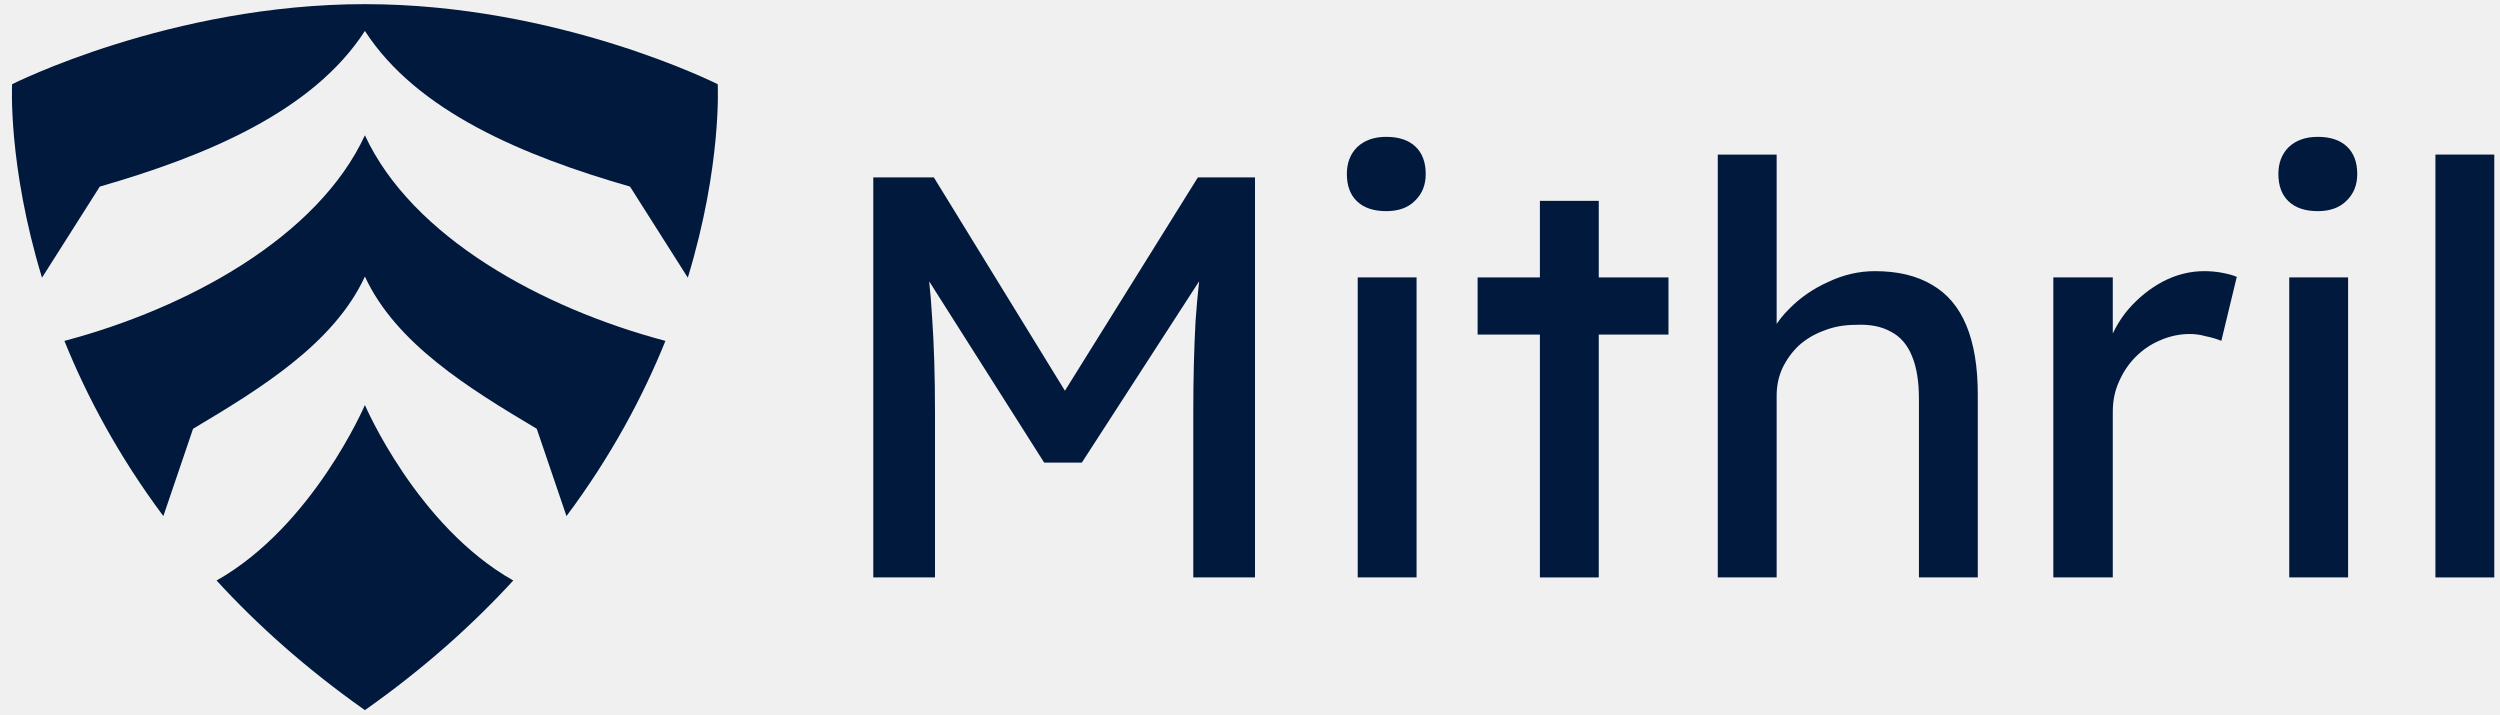
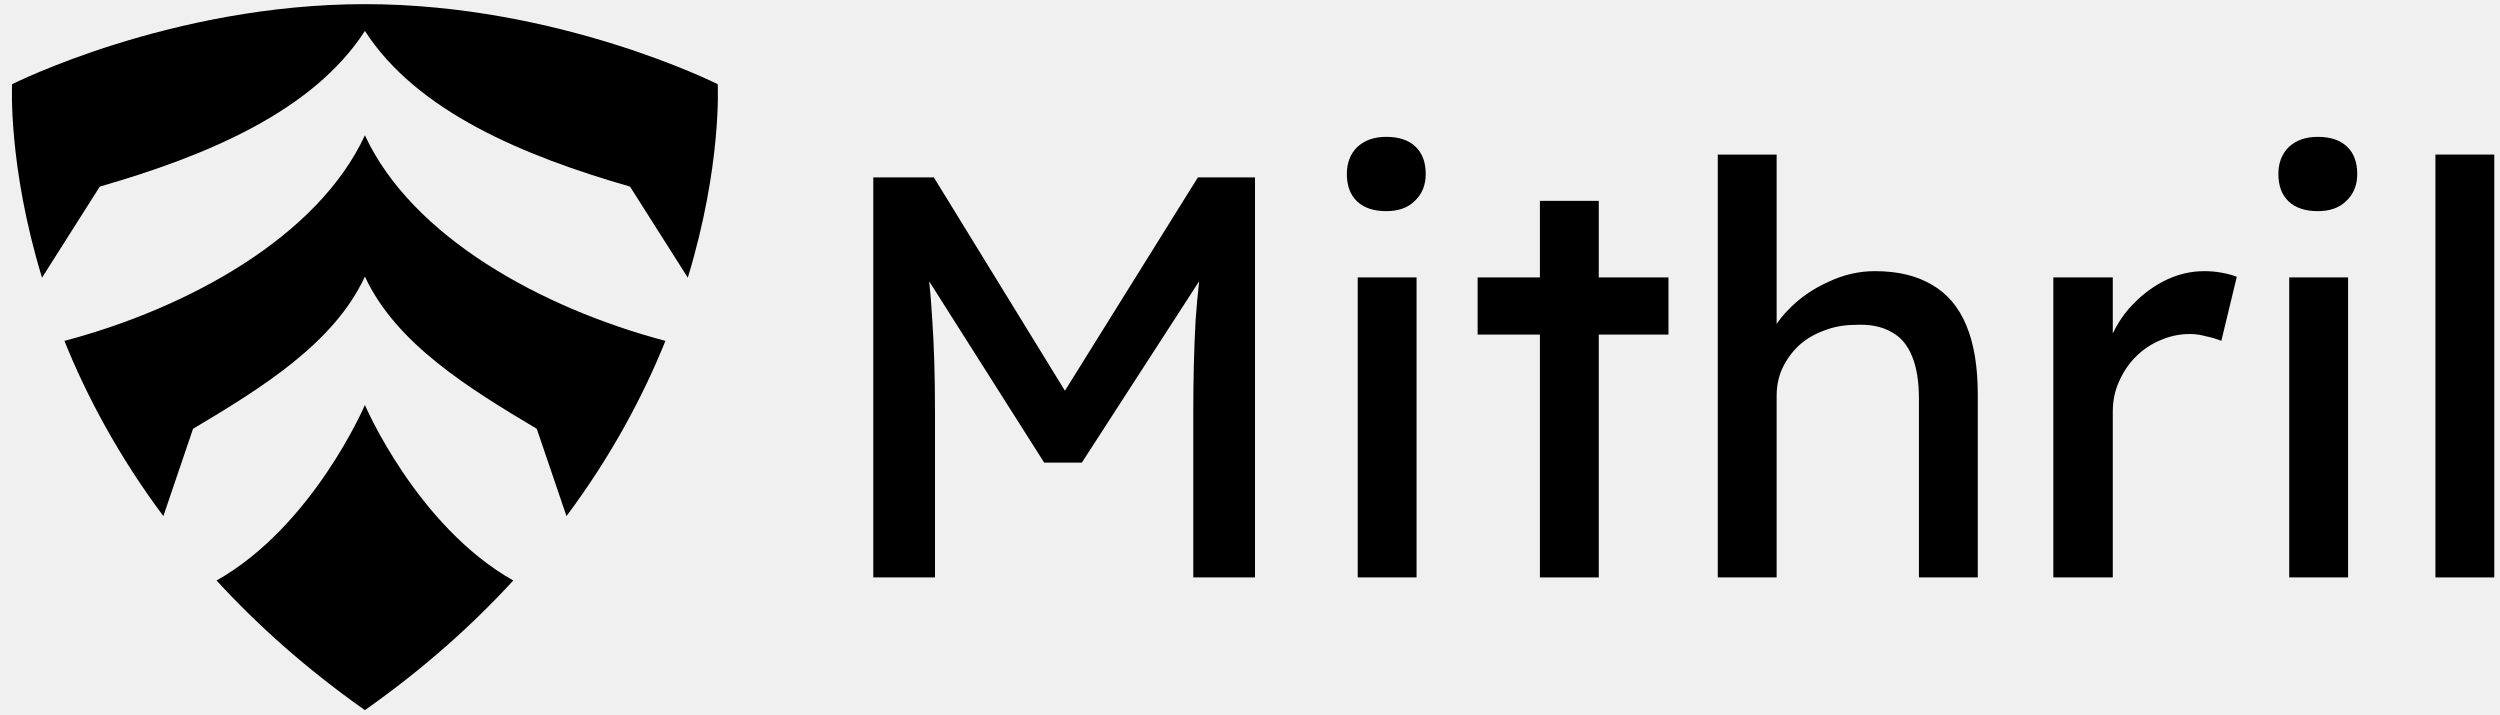
<svg xmlns="http://www.w3.org/2000/svg" width="105" height="30" viewBox="0 0 105 30" fill="none">
-   <path d="M15.326 17.011C15.326 17.011 13.152 22.092 9.096 24.381C10.809 26.25 12.863 28.09 15.326 29.826C17.789 28.09 19.843 26.25 21.557 24.381C17.5 22.092 15.326 17.011 15.326 17.011Z" fill="#01193C" />
-   <path d="M15.326 5.682C13.354 9.949 7.898 12.943 2.705 14.317C3.64 16.633 4.973 19.146 6.861 21.676L8.108 18.009C10.967 16.306 14.028 14.424 15.326 11.615C15.326 11.615 15.327 11.615 15.326 11.615C16.625 14.424 19.685 16.306 22.544 18.009L23.792 21.676C25.68 19.146 27.013 16.633 27.948 14.317C22.754 12.943 17.299 9.949 15.326 5.682Z" fill="#01193C" />
-   <path d="M30.145 3.537C30.145 3.537 23.478 0.174 15.326 0.174V0.174L15.326 0.174C7.174 0.174 0.508 3.537 0.508 3.537C0.508 3.537 0.323 6.926 1.764 11.662L4.191 7.837C8.665 6.549 13.146 4.679 15.326 1.299C17.506 4.679 21.986 6.549 26.461 7.837L28.888 11.662C30.33 6.926 30.144 3.537 30.144 3.537H30.145Z" fill="#01193C" />
-   <path d="M102.288 24.252V6.492H104.76V24.252H102.288Z" fill="#01193C" />
-   <path d="M96.148 24.252V11.652H98.62V24.252H96.148ZM97.348 8.868C96.82 8.868 96.412 8.732 96.124 8.46C95.836 8.188 95.692 7.804 95.692 7.308C95.692 6.844 95.836 6.468 96.124 6.18C96.428 5.892 96.836 5.748 97.348 5.748C97.876 5.748 98.284 5.884 98.572 6.156C98.86 6.428 99.004 6.812 99.004 7.308C99.004 7.772 98.852 8.148 98.548 8.436C98.26 8.724 97.86 8.868 97.348 8.868Z" fill="#01193C" />
-   <path d="M86.24 24.252V11.652H88.737V15.612L88.496 14.652C88.672 14.044 88.969 13.492 89.385 12.996C89.817 12.5 90.305 12.108 90.849 11.82C91.409 11.532 91.984 11.388 92.576 11.388C92.849 11.388 93.105 11.412 93.344 11.46C93.6 11.508 93.8 11.564 93.945 11.628L93.296 14.316C93.105 14.236 92.888 14.172 92.648 14.124C92.424 14.06 92.201 14.028 91.977 14.028C91.544 14.028 91.129 14.116 90.728 14.292C90.344 14.452 90.001 14.684 89.697 14.988C89.409 15.276 89.177 15.62 89.001 16.02C88.825 16.404 88.737 16.828 88.737 17.292V24.252H86.24Z" fill="#01193C" />
-   <path d="M72.147 24.252V6.492H74.619V14.244L74.187 14.532C74.347 13.972 74.659 13.46 75.123 12.996C75.587 12.516 76.139 12.132 76.779 11.844C77.419 11.54 78.075 11.388 78.747 11.388C79.707 11.388 80.507 11.58 81.147 11.964C81.787 12.332 82.267 12.9 82.587 13.668C82.907 14.436 83.067 15.404 83.067 16.572V24.252H80.595V16.74C80.595 16.02 80.499 15.428 80.307 14.964C80.115 14.484 79.819 14.14 79.419 13.932C79.019 13.708 78.523 13.612 77.931 13.644C77.451 13.644 77.011 13.724 76.611 13.884C76.211 14.028 75.859 14.236 75.555 14.508C75.267 14.78 75.035 15.1 74.859 15.468C74.699 15.82 74.619 16.204 74.619 16.62V24.252H73.395C73.187 24.252 72.979 24.252 72.771 24.252C72.563 24.252 72.355 24.252 72.147 24.252Z" fill="#01193C" />
-   <path d="M64.676 24.252V8.436H67.148V24.252H64.676ZM62.06 14.052V11.652H70.076V14.052H62.06Z" fill="#01193C" />
-   <path d="M57.024 24.252V11.652H59.496V24.252H57.024ZM58.224 8.868C57.696 8.868 57.288 8.732 57 8.46C56.712 8.188 56.568 7.804 56.568 7.308C56.568 6.844 56.712 6.468 57 6.18C57.304 5.892 57.712 5.748 58.224 5.748C58.752 5.748 59.16 5.884 59.448 6.156C59.736 6.428 59.88 6.812 59.88 7.308C59.88 7.772 59.728 8.148 59.424 8.436C59.136 8.724 58.736 8.868 58.224 8.868Z" fill="#01193C" />
-   <path d="M36.678 24.252V7.452H39.222L45.342 17.412L44.118 17.388L50.31 7.452H52.71V24.252H50.118V17.364C50.118 15.924 50.15 14.628 50.214 13.476C50.294 12.324 50.422 11.18 50.598 10.044L50.934 10.932L45.438 19.428H43.854L38.526 11.028L38.79 10.044C38.966 11.116 39.086 12.22 39.15 13.356C39.23 14.476 39.27 15.812 39.27 17.364V24.252H36.678Z" fill="#01193C" />
+   <style>
+     .cls-1 {
+       fill: #000;
+       stroke-width: 0px;
+     }
+     @media (prefers-color-scheme: dark) {
+       .cls-1 {
+         fill: white;
+         stroke-width: 0px;
+       }
+     }
+   </style>
+   <path class="cls-1" d="M15.326 17.011C15.326 17.011 13.152 22.092 9.096 24.381C10.809 26.25 12.863 28.09 15.326 29.826C17.789 28.09 19.843 26.25 21.557 24.381C17.5 22.092 15.326 17.011 15.326 17.011Z" />
+   <path class="cls-1" d="M15.326 5.682C13.354 9.949 7.898 12.943 2.705 14.317C3.64 16.633 4.973 19.146 6.861 21.676L8.108 18.009C10.967 16.306 14.028 14.424 15.326 11.615C15.326 11.615 15.327 11.615 15.326 11.615C16.625 14.424 19.685 16.306 22.544 18.009L23.792 21.676C25.68 19.146 27.013 16.633 27.948 14.317C22.754 12.943 17.299 9.949 15.326 5.682Z" />
+   <path class="cls-1" d="M30.145 3.537C30.145 3.537 23.478 0.174 15.326 0.174V0.174L15.326 0.174C7.174 0.174 0.508 3.537 0.508 3.537C0.508 3.537 0.323 6.926 1.764 11.662L4.191 7.837C8.665 6.549 13.146 4.679 15.326 1.299C17.506 4.679 21.986 6.549 26.461 7.837L28.888 11.662C30.33 6.926 30.144 3.537 30.144 3.537H30.145Z" />
+   <path class="cls-1" d="M102.288 24.252V6.492H104.76V24.252H102.288Z" />
+   <path class="cls-1" d="M96.148 24.252V11.652H98.62V24.252H96.148ZM97.348 8.868C96.82 8.868 96.412 8.732 96.124 8.46C95.836 8.188 95.692 7.804 95.692 7.308C95.692 6.844 95.836 6.468 96.124 6.18C96.428 5.892 96.836 5.748 97.348 5.748C97.876 5.748 98.284 5.884 98.572 6.156C98.86 6.428 99.004 6.812 99.004 7.308C99.004 7.772 98.852 8.148 98.548 8.436C98.26 8.724 97.86 8.868 97.348 8.868Z" />
+   <path class="cls-1" d="M86.24 24.252V11.652H88.737V15.612L88.496 14.652C88.672 14.044 88.969 13.492 89.385 12.996C89.817 12.5 90.305 12.108 90.849 11.82C91.409 11.532 91.984 11.388 92.576 11.388C92.849 11.388 93.105 11.412 93.344 11.46C93.6 11.508 93.8 11.564 93.945 11.628L93.296 14.316C93.105 14.236 92.888 14.172 92.648 14.124C92.424 14.06 92.201 14.028 91.977 14.028C91.544 14.028 91.129 14.116 90.728 14.292C90.344 14.452 90.001 14.684 89.697 14.988C89.409 15.276 89.177 15.62 89.001 16.02C88.825 16.404 88.737 16.828 88.737 17.292V24.252H86.24Z" />
+   <path class="cls-1" d="M72.147 24.252V6.492H74.619V14.244L74.187 14.532C74.347 13.972 74.659 13.46 75.123 12.996C75.587 12.516 76.139 12.132 76.779 11.844C77.419 11.54 78.075 11.388 78.747 11.388C79.707 11.388 80.507 11.58 81.147 11.964C81.787 12.332 82.267 12.9 82.587 13.668C82.907 14.436 83.067 15.404 83.067 16.572V24.252H80.595V16.74C80.595 16.02 80.499 15.428 80.307 14.964C80.115 14.484 79.819 14.14 79.419 13.932C79.019 13.708 78.523 13.612 77.931 13.644C77.451 13.644 77.011 13.724 76.611 13.884C76.211 14.028 75.859 14.236 75.555 14.508C75.267 14.78 75.035 15.1 74.859 15.468C74.699 15.82 74.619 16.204 74.619 16.62V24.252H73.395C73.187 24.252 72.979 24.252 72.771 24.252C72.563 24.252 72.355 24.252 72.147 24.252Z" />
+   <path class="cls-1" d="M64.676 24.252V8.436H67.148V24.252H64.676ZM62.06 14.052V11.652H70.076V14.052H62.06Z" />
+   <path class="cls-1" d="M57.024 24.252V11.652H59.496V24.252H57.024ZM58.224 8.868C57.696 8.868 57.288 8.732 57 8.46C56.712 8.188 56.568 7.804 56.568 7.308C56.568 6.844 56.712 6.468 57 6.18C57.304 5.892 57.712 5.748 58.224 5.748C58.752 5.748 59.16 5.884 59.448 6.156C59.736 6.428 59.88 6.812 59.88 7.308C59.88 7.772 59.728 8.148 59.424 8.436C59.136 8.724 58.736 8.868 58.224 8.868Z" />
+   <path class="cls-1" d="M36.678 24.252V7.452H39.222L45.342 17.412L44.118 17.388L50.31 7.452H52.71V24.252H50.118V17.364C50.118 15.924 50.15 14.628 50.214 13.476C50.294 12.324 50.422 11.18 50.598 10.044L50.934 10.932L45.438 19.428H43.854L38.526 11.028L38.79 10.044C38.966 11.116 39.086 12.22 39.15 13.356C39.23 14.476 39.27 15.812 39.27 17.364V24.252H36.678Z" />
</svg>
